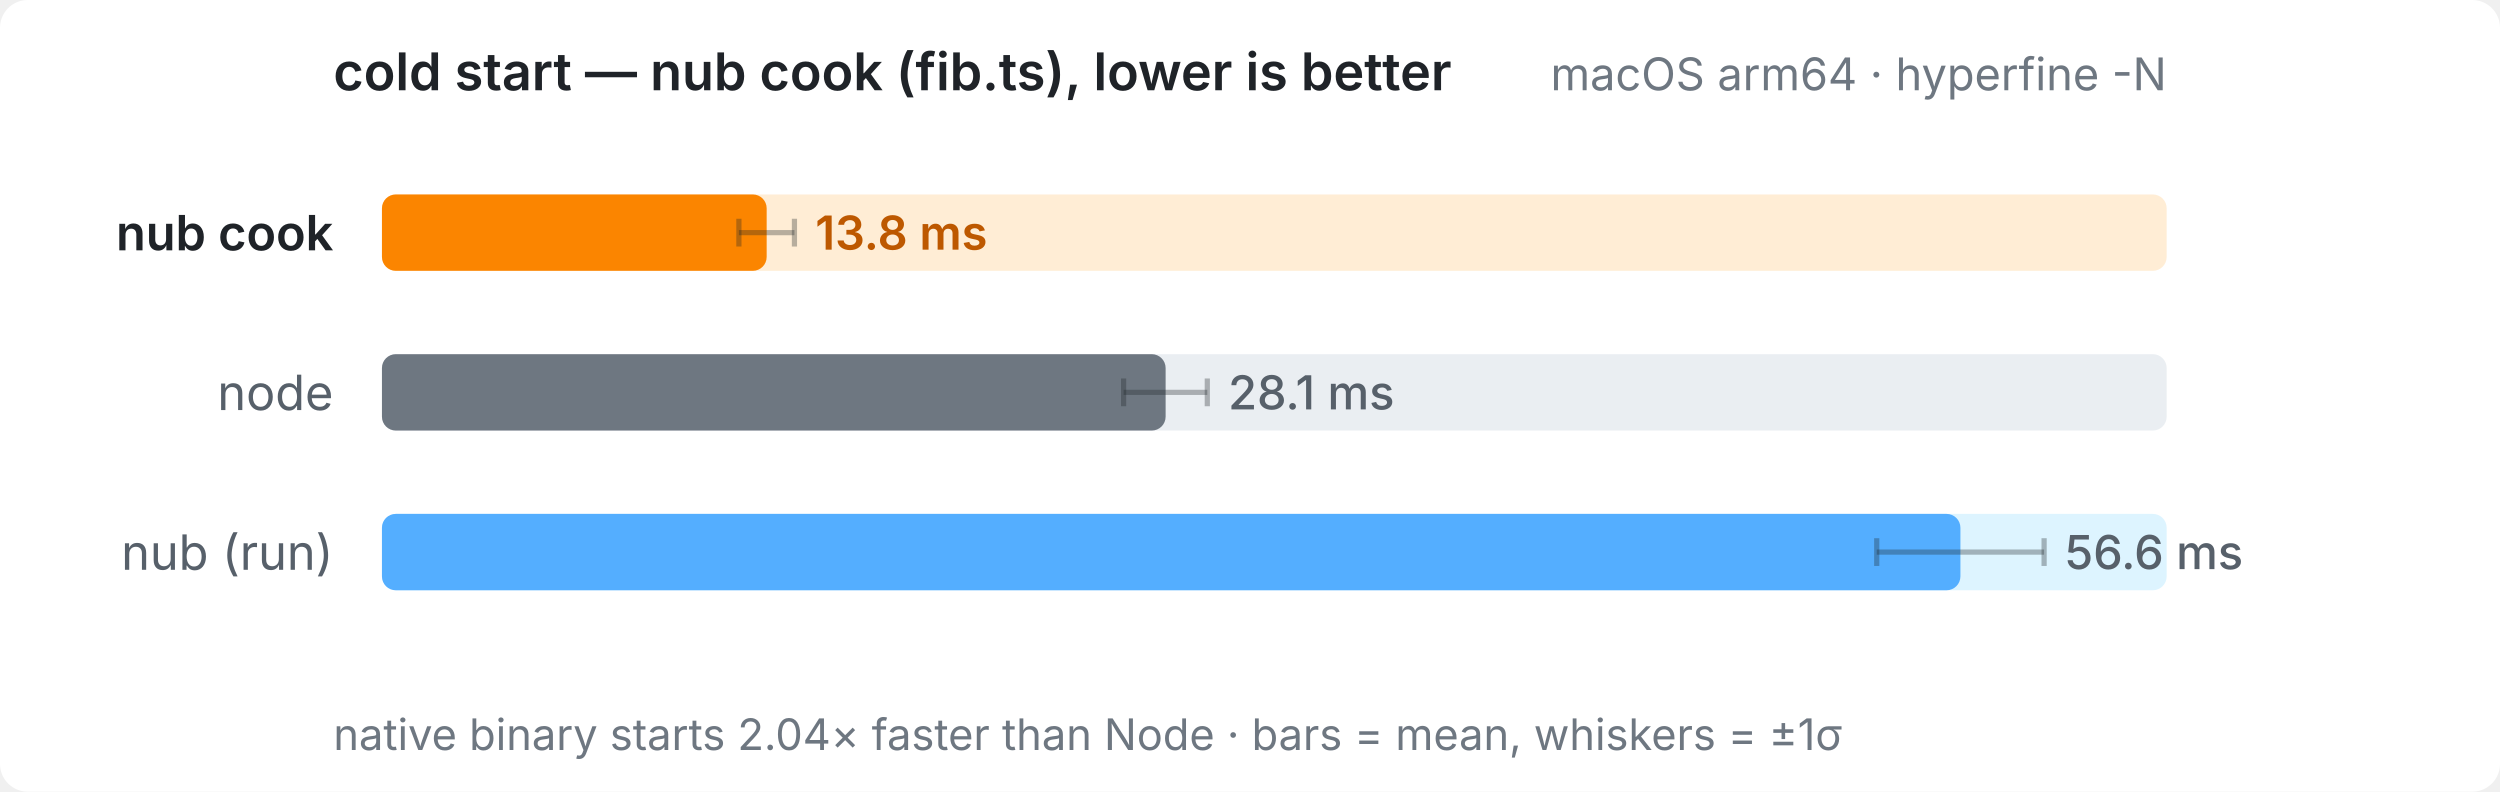
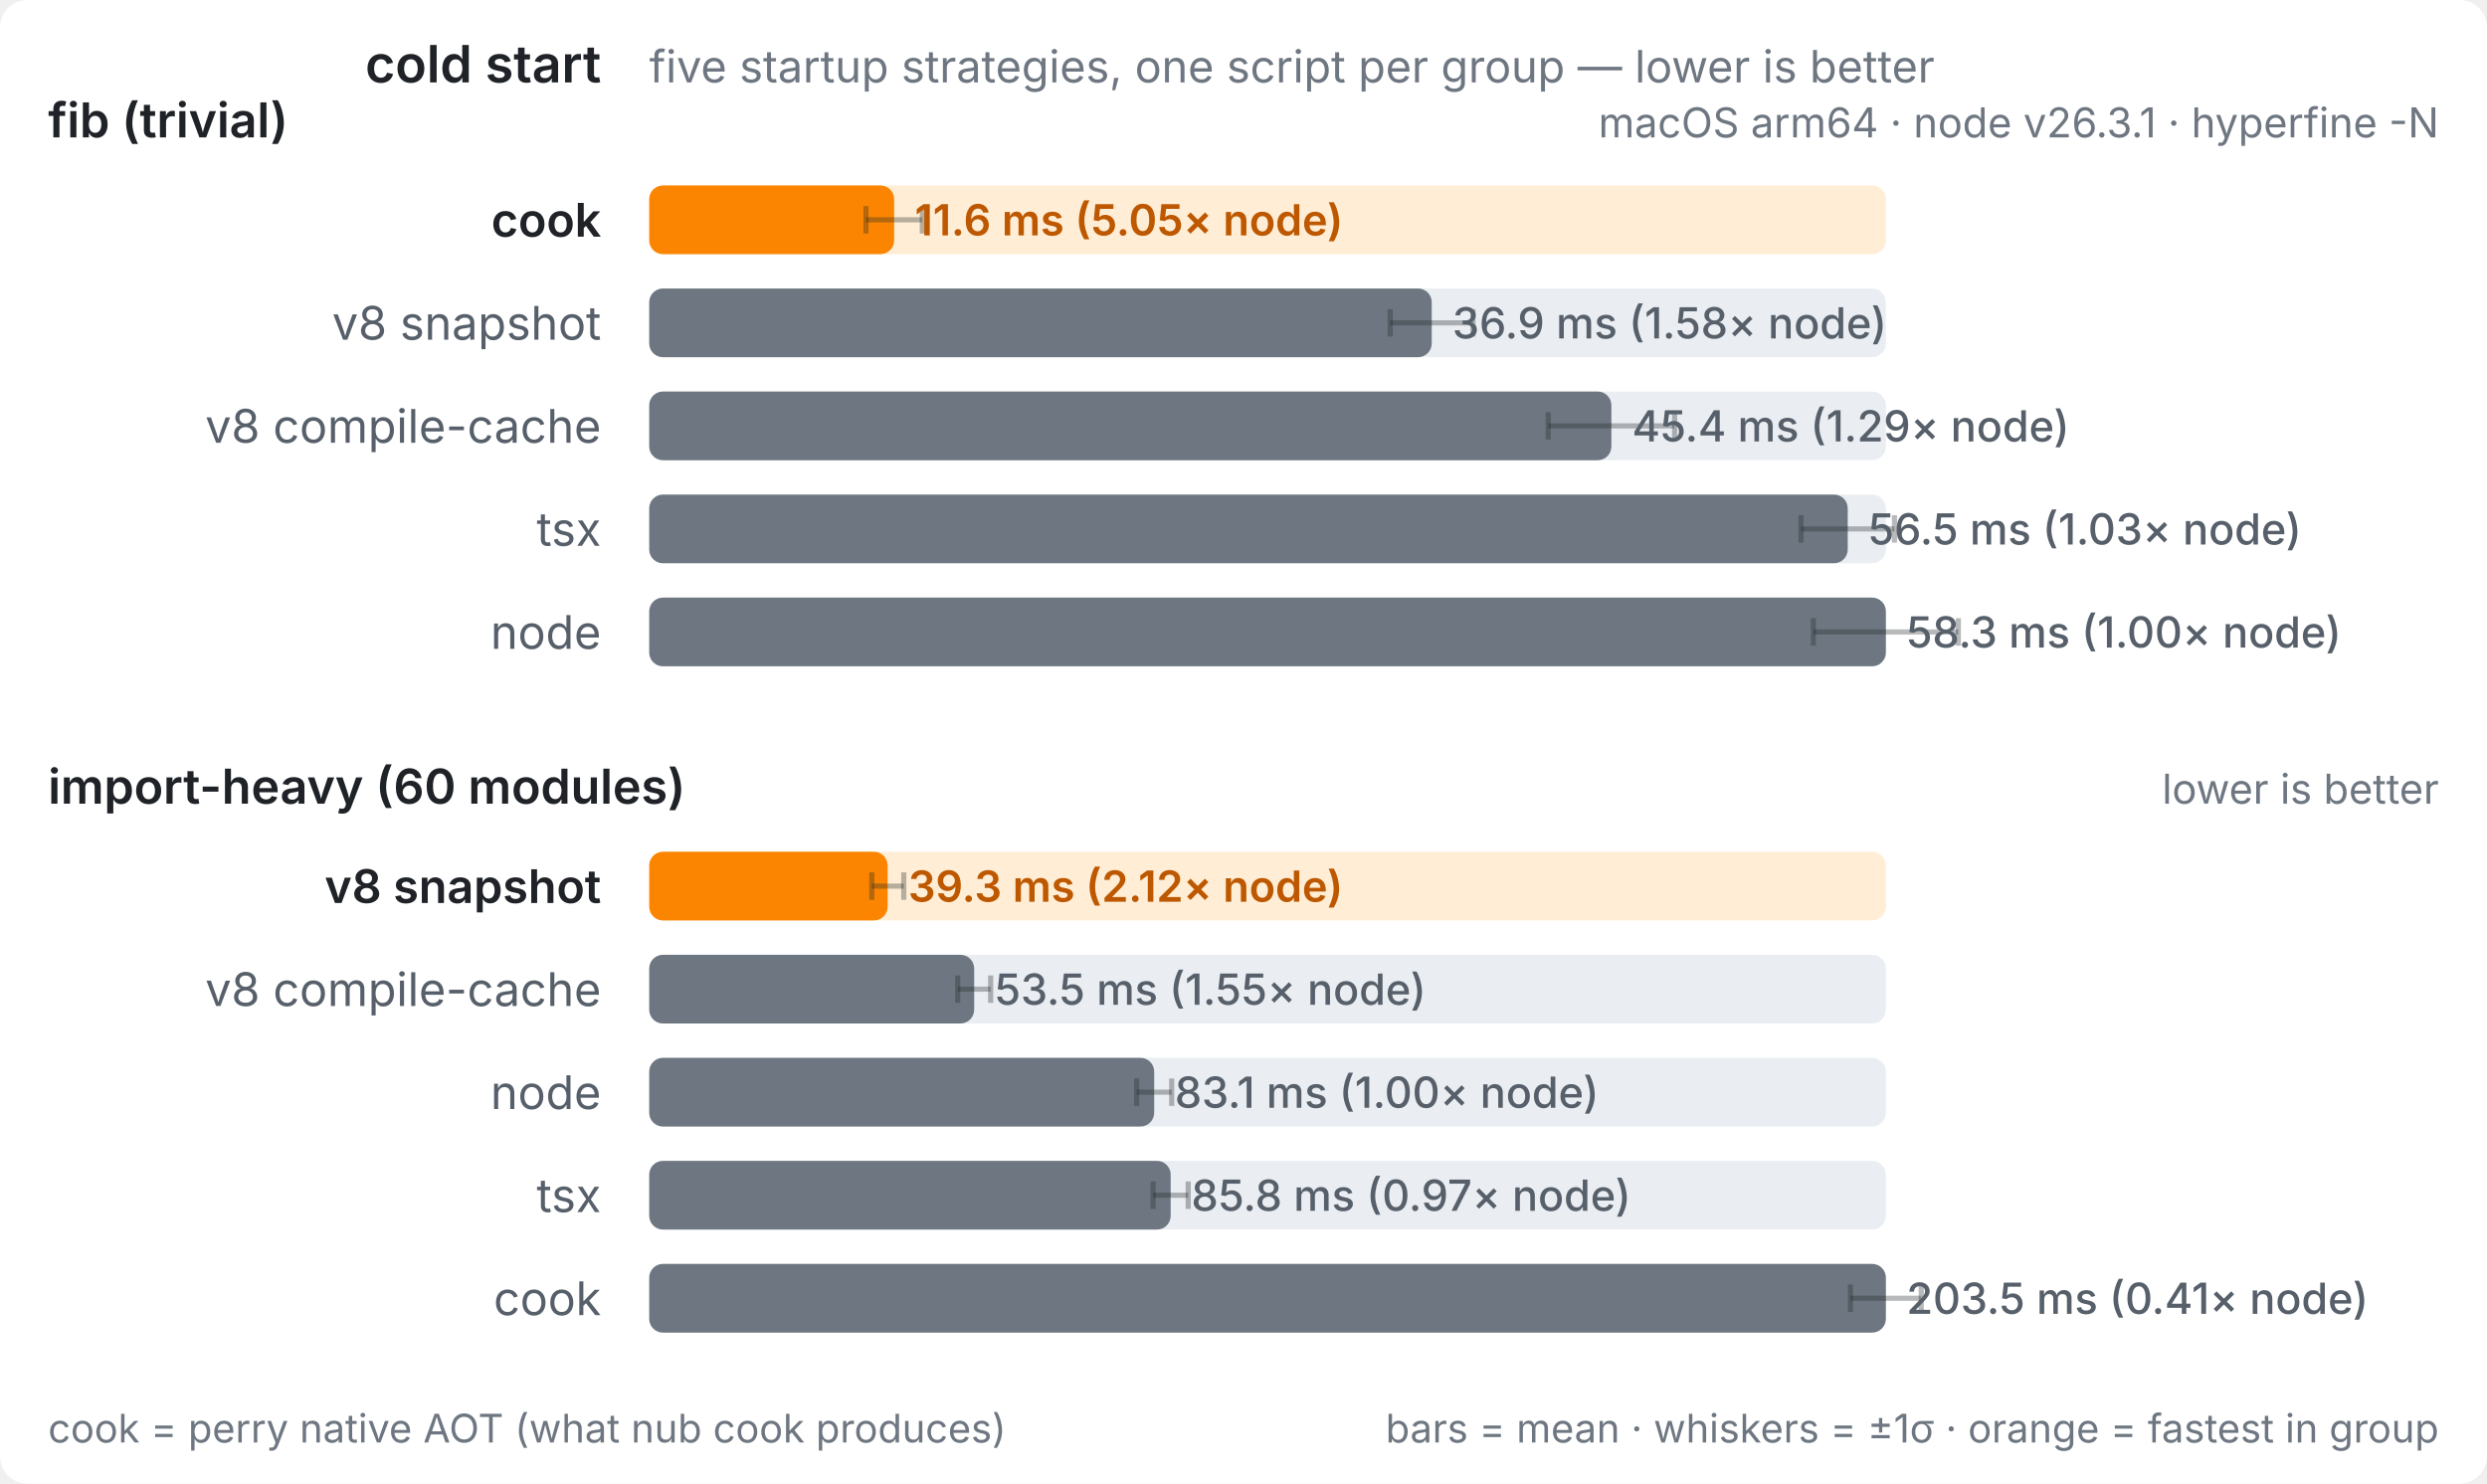
- <svg xmlns="http://www.w3.org/2000/svg" viewBox="0 0 720 228" width="720" height="228" role="img" aria-label="cold start (fib.ts): nub cook 13.8 ms, node 28.1 ms, nub run 56.6 ms">
-   <rect x="0" y="0" width="720" height="228" rx="8" fill="#ffffff" />
-   <text x="96" y="26" font-size="15" font-weight="600" fill="#1f2328" font-family="-apple-system, BlinkMacSystemFont, 'Segoe UI', system-ui, sans-serif">cold start — nub cook (fib.ts), lower is better</text>
-   <text x="624" y="26" text-anchor="end" font-size="13" fill="#6e7781" font-family="-apple-system, BlinkMacSystemFont, 'Segoe UI', system-ui, sans-serif">macOS arm64 · hyperfine -N</text>
-   <text x="96" y="67" text-anchor="end" dominant-baseline="central" font-size="14" font-weight="600" fill="#1f2328" font-family="-apple-system, BlinkMacSystemFont, 'Segoe UI', system-ui, sans-serif">nub cook</text>
-   <rect x="110" y="56" width="514" height="22" rx="4" fill="#ffedd5" />
-   <rect x="110" y="56" width="110.8" height="22" rx="4" fill="#fb8500" />
-   <line x1="212.8" x2="228.8" y1="67" y2="67" stroke="#1f2328" stroke-opacity="0.32" stroke-width="1.5" />
-   <line x1="212.8" x2="212.8" y1="63" y2="71" stroke="#1f2328" stroke-opacity="0.32" stroke-width="1.5" />
-   <line x1="228.8" x2="228.8" y1="63" y2="71" stroke="#1f2328" stroke-opacity="0.32" stroke-width="1.5" />
-   <text x="234.8" y="67" dominant-baseline="central" font-size="13.5" font-weight="600" fill="#bd5800" font-family="-apple-system, BlinkMacSystemFont, 'Segoe UI', system-ui, sans-serif">13.8 ms</text>
-   <text x="96" y="113" text-anchor="end" dominant-baseline="central" font-size="14" font-weight="400" fill="#57606a" font-family="-apple-system, BlinkMacSystemFont, 'Segoe UI', system-ui, sans-serif">node</text>
-   <rect x="110" y="102" width="514" height="22" rx="4" fill="#eaeef2" />
-   <rect x="110" y="102" width="225.7" height="22" rx="4" fill="#6e7781" />
-   <line x1="323.6" x2="347.7" y1="113" y2="113" stroke="#1f2328" stroke-opacity="0.32" stroke-width="1.5" />
-   <line x1="323.6" x2="323.6" y1="109" y2="117" stroke="#1f2328" stroke-opacity="0.32" stroke-width="1.5" />
-   <line x1="347.7" x2="347.7" y1="109" y2="117" stroke="#1f2328" stroke-opacity="0.32" stroke-width="1.5" />
-   <text x="353.7" y="113" dominant-baseline="central" font-size="13.5" font-weight="500" fill="#57606a" font-family="-apple-system, BlinkMacSystemFont, 'Segoe UI', system-ui, sans-serif">28.1 ms</text>
-   <text x="96" y="159" text-anchor="end" dominant-baseline="central" font-size="14" font-weight="400" fill="#57606a" font-family="-apple-system, BlinkMacSystemFont, 'Segoe UI', system-ui, sans-serif">nub (run)</text>
-   <rect x="110" y="148" width="514" height="22" rx="4" fill="#ddf4ff" />
-   <rect x="110" y="148" width="454.6" height="22" rx="4" fill="#54aeff" />
-   <line x1="540.5" x2="588.7" y1="159" y2="159" stroke="#1f2328" stroke-opacity="0.32" stroke-width="1.5" />
-   <line x1="540.5" x2="540.5" y1="155" y2="163" stroke="#1f2328" stroke-opacity="0.32" stroke-width="1.5" />
-   <line x1="588.7" x2="588.7" y1="155" y2="163" stroke="#1f2328" stroke-opacity="0.32" stroke-width="1.5" />
-   <text x="594.7" y="159" dominant-baseline="central" font-size="13.5" font-weight="500" fill="#57606a" font-family="-apple-system, BlinkMacSystemFont, 'Segoe UI', system-ui, sans-serif">56.6 ms</text>
-   <text x="96" y="216" font-size="12.5" fill="#6e7781" font-family="-apple-system, BlinkMacSystemFont, 'Segoe UI', system-ui, sans-serif">native binary starts 2.04× faster than Node · bars = mean, whiskers = ±1σ</text>
+ <svg xmlns="http://www.w3.org/2000/svg" viewBox="0 0 724 432" width="724" height="432" role="img" aria-label="cold start across approaches, fib and import-heavy scripts, lower is better">
+   <rect x="0" y="0" width="724" height="432" rx="8" fill="#ffffff" />
+   <text x="175" y="24" text-anchor="end" font-size="15" font-weight="600" fill="#1f2328" font-family="-apple-system, BlinkMacSystemFont, 'Segoe UI', system-ui, sans-serif">cold start</text>
+   <text x="189" y="24" font-size="13" fill="#6e7781" font-family="-apple-system, BlinkMacSystemFont, 'Segoe UI', system-ui, sans-serif">five startup strategies, one script per group — lower is better</text>
+   <text x="14" y="40" font-size="14" font-weight="600" fill="#1f2328" font-family="-apple-system, BlinkMacSystemFont, 'Segoe UI', system-ui, sans-serif">fib (trivial)</text>
+   <text x="710" y="40" text-anchor="end" font-size="12" fill="#6e7781" font-family="-apple-system, BlinkMacSystemFont, 'Segoe UI', system-ui, sans-serif">macOS arm64 · node v26.3.1 · hyperfine -N</text>
+   <text x="175" y="64" text-anchor="end" dominant-baseline="central" font-size="13.5" font-weight="600" fill="#1f2328" font-family="-apple-system, BlinkMacSystemFont, 'Segoe UI', system-ui, sans-serif">cook</text>
+   <rect x="189" y="54" width="360" height="20" rx="4" fill="#ffedd5" />
+   <rect x="189" y="54" width="71.3" height="20" rx="4" fill="#fb8500" />
+   <line x1="252.1" x2="268.5" y1="64" y2="64" stroke="#1f2328" stroke-opacity="0.32" stroke-width="1.5" />
+   <line x1="252.1" x2="252.1" y1="60" y2="68" stroke="#1f2328" stroke-opacity="0.32" stroke-width="1.5" />
+   <line x1="268.5" x2="268.5" y1="60" y2="68" stroke="#1f2328" stroke-opacity="0.32" stroke-width="1.5" />
+   <text x="266.3" y="64" dominant-baseline="central" font-size="12.5" font-weight="600" fill="#bd5800" font-family="-apple-system, BlinkMacSystemFont, 'Segoe UI', system-ui, sans-serif">11.6 ms (5.05× node)</text>
+   <text x="175" y="94" text-anchor="end" dominant-baseline="central" font-size="13.5" font-weight="400" fill="#57606a" font-family="-apple-system, BlinkMacSystemFont, 'Segoe UI', system-ui, sans-serif">v8 snapshot</text>
+   <rect x="189" y="84" width="360" height="20" rx="4" fill="#eaeef2" />
+   <rect x="189" y="84" width="227.8" height="20" rx="4" fill="#6e7781" />
+   <line x1="404.7" x2="428.8" y1="94" y2="94" stroke="#1f2328" stroke-opacity="0.32" stroke-width="1.5" />
+   <line x1="404.7" x2="404.7" y1="90" y2="98" stroke="#1f2328" stroke-opacity="0.32" stroke-width="1.5" />
+   <line x1="428.8" x2="428.8" y1="90" y2="98" stroke="#1f2328" stroke-opacity="0.32" stroke-width="1.5" />
+   <text x="422.8" y="94" dominant-baseline="central" font-size="12.5" font-weight="500" fill="#57606a" font-family="-apple-system, BlinkMacSystemFont, 'Segoe UI', system-ui, sans-serif">36.9 ms (1.58× node)</text>
+   <text x="175" y="124" text-anchor="end" dominant-baseline="central" font-size="13.5" font-weight="400" fill="#57606a" font-family="-apple-system, BlinkMacSystemFont, 'Segoe UI', system-ui, sans-serif">v8 compile-cache</text>
+   <rect x="189" y="114" width="360" height="20" rx="4" fill="#eaeef2" />
+   <rect x="189" y="114" width="280.1" height="20" rx="4" fill="#6e7781" />
+   <line x1="450.7" x2="487.5" y1="124" y2="124" stroke="#1f2328" stroke-opacity="0.32" stroke-width="1.5" />
+   <line x1="450.7" x2="450.7" y1="120" y2="128" stroke="#1f2328" stroke-opacity="0.32" stroke-width="1.5" />
+   <line x1="487.5" x2="487.5" y1="120" y2="128" stroke="#1f2328" stroke-opacity="0.32" stroke-width="1.5" />
+   <text x="475.1" y="124" dominant-baseline="central" font-size="12.5" font-weight="500" fill="#57606a" font-family="-apple-system, BlinkMacSystemFont, 'Segoe UI', system-ui, sans-serif">45.4 ms (1.29× node)</text>
+   <text x="175" y="154" text-anchor="end" dominant-baseline="central" font-size="13.5" font-weight="400" fill="#57606a" font-family="-apple-system, BlinkMacSystemFont, 'Segoe UI', system-ui, sans-serif">tsx</text>
+   <rect x="189" y="144" width="360" height="20" rx="4" fill="#eaeef2" />
+   <rect x="189" y="144" width="348.9" height="20" rx="4" fill="#6e7781" />
+   <line x1="524.3" x2="551.5" y1="154" y2="154" stroke="#1f2328" stroke-opacity="0.32" stroke-width="1.5" />
+   <line x1="524.3" x2="524.3" y1="150" y2="158" stroke="#1f2328" stroke-opacity="0.32" stroke-width="1.5" />
+   <line x1="551.5" x2="551.5" y1="150" y2="158" stroke="#1f2328" stroke-opacity="0.32" stroke-width="1.5" />
+   <text x="543.9" y="154" dominant-baseline="central" font-size="12.5" font-weight="500" fill="#57606a" font-family="-apple-system, BlinkMacSystemFont, 'Segoe UI', system-ui, sans-serif">56.5 ms (1.03× node)</text>
+   <text x="175" y="184" text-anchor="end" dominant-baseline="central" font-size="13.5" font-weight="400" fill="#57606a" font-family="-apple-system, BlinkMacSystemFont, 'Segoe UI', system-ui, sans-serif">node</text>
+   <rect x="189" y="174" width="360" height="20" rx="4" fill="#eaeef2" />
+   <rect x="189" y="174" width="360.0" height="20" rx="4" fill="#6e7781" />
+   <line x1="527.9" x2="570.1" y1="184" y2="184" stroke="#1f2328" stroke-opacity="0.32" stroke-width="1.5" />
+   <line x1="527.9" x2="527.9" y1="180" y2="188" stroke="#1f2328" stroke-opacity="0.32" stroke-width="1.5" />
+   <line x1="570.1" x2="570.1" y1="180" y2="188" stroke="#1f2328" stroke-opacity="0.32" stroke-width="1.5" />
+   <text x="555.0" y="184" dominant-baseline="central" font-size="12.5" font-weight="500" fill="#57606a" font-family="-apple-system, BlinkMacSystemFont, 'Segoe UI', system-ui, sans-serif">58.3 ms (1.00× node)</text>
+   <text x="14" y="234" font-size="14" font-weight="600" fill="#1f2328" font-family="-apple-system, BlinkMacSystemFont, 'Segoe UI', system-ui, sans-serif">import-heavy (60 modules)</text>
+   <text x="710" y="234" text-anchor="end" font-size="12" fill="#6e7781" font-family="-apple-system, BlinkMacSystemFont, 'Segoe UI', system-ui, sans-serif">lower is better</text>
+   <text x="175" y="258" text-anchor="end" dominant-baseline="central" font-size="13.5" font-weight="600" fill="#1f2328" font-family="-apple-system, BlinkMacSystemFont, 'Segoe UI', system-ui, sans-serif">v8 snapshot</text>
+   <rect x="189" y="248" width="360" height="20" rx="4" fill="#ffedd5" />
+   <rect x="189" y="248" width="69.4" height="20" rx="4" fill="#fb8500" />
+   <line x1="253.8" x2="263.1" y1="258" y2="258" stroke="#1f2328" stroke-opacity="0.32" stroke-width="1.5" />
+   <line x1="253.8" x2="253.8" y1="254" y2="262" stroke="#1f2328" stroke-opacity="0.32" stroke-width="1.5" />
+   <line x1="263.1" x2="263.1" y1="254" y2="262" stroke="#1f2328" stroke-opacity="0.32" stroke-width="1.5" />
+   <text x="264.4" y="258" dominant-baseline="central" font-size="12.5" font-weight="600" fill="#bd5800" font-family="-apple-system, BlinkMacSystemFont, 'Segoe UI', system-ui, sans-serif">39.3 ms (2.12× node)</text>
+   <text x="175" y="288" text-anchor="end" dominant-baseline="central" font-size="13.5" font-weight="400" fill="#57606a" font-family="-apple-system, BlinkMacSystemFont, 'Segoe UI', system-ui, sans-serif">v8 compile-cache</text>
+   <rect x="189" y="278" width="360" height="20" rx="4" fill="#eaeef2" />
+   <rect x="189" y="278" width="94.6" height="20" rx="4" fill="#6e7781" />
+   <line x1="278.8" x2="288.4" y1="288" y2="288" stroke="#1f2328" stroke-opacity="0.32" stroke-width="1.5" />
+   <line x1="278.8" x2="278.8" y1="284" y2="292" stroke="#1f2328" stroke-opacity="0.32" stroke-width="1.5" />
+   <line x1="288.4" x2="288.4" y1="284" y2="292" stroke="#1f2328" stroke-opacity="0.32" stroke-width="1.5" />
+   <text x="289.6" y="288" dominant-baseline="central" font-size="12.5" font-weight="500" fill="#57606a" font-family="-apple-system, BlinkMacSystemFont, 'Segoe UI', system-ui, sans-serif">53.5 ms (1.55× node)</text>
+   <text x="175" y="318" text-anchor="end" dominant-baseline="central" font-size="13.5" font-weight="400" fill="#57606a" font-family="-apple-system, BlinkMacSystemFont, 'Segoe UI', system-ui, sans-serif">node</text>
+   <rect x="189" y="308" width="360" height="20" rx="4" fill="#eaeef2" />
+   <rect x="189" y="308" width="147.0" height="20" rx="4" fill="#6e7781" />
+   <line x1="330.9" x2="341.1" y1="318" y2="318" stroke="#1f2328" stroke-opacity="0.32" stroke-width="1.5" />
+   <line x1="330.9" x2="330.9" y1="314" y2="322" stroke="#1f2328" stroke-opacity="0.32" stroke-width="1.5" />
+   <line x1="341.1" x2="341.1" y1="314" y2="322" stroke="#1f2328" stroke-opacity="0.32" stroke-width="1.5" />
+   <text x="342.0" y="318" dominant-baseline="central" font-size="12.5" font-weight="500" fill="#57606a" font-family="-apple-system, BlinkMacSystemFont, 'Segoe UI', system-ui, sans-serif">83.1 ms (1.00× node)</text>
+   <text x="175" y="348" text-anchor="end" dominant-baseline="central" font-size="13.5" font-weight="400" fill="#57606a" font-family="-apple-system, BlinkMacSystemFont, 'Segoe UI', system-ui, sans-serif">tsx</text>
+   <rect x="189" y="338" width="360" height="20" rx="4" fill="#eaeef2" />
+   <rect x="189" y="338" width="151.8" height="20" rx="4" fill="#6e7781" />
+   <line x1="335.7" x2="345.9" y1="348" y2="348" stroke="#1f2328" stroke-opacity="0.32" stroke-width="1.5" />
+   <line x1="335.7" x2="335.7" y1="344" y2="352" stroke="#1f2328" stroke-opacity="0.32" stroke-width="1.5" />
+   <line x1="345.9" x2="345.9" y1="344" y2="352" stroke="#1f2328" stroke-opacity="0.32" stroke-width="1.5" />
+   <text x="346.8" y="348" dominant-baseline="central" font-size="12.5" font-weight="500" fill="#57606a" font-family="-apple-system, BlinkMacSystemFont, 'Segoe UI', system-ui, sans-serif">85.8 ms (0.97× node)</text>
+   <text x="175" y="378" text-anchor="end" dominant-baseline="central" font-size="13.5" font-weight="400" fill="#57606a" font-family="-apple-system, BlinkMacSystemFont, 'Segoe UI', system-ui, sans-serif">cook</text>
+   <rect x="189" y="368" width="360" height="20" rx="4" fill="#eaeef2" />
+   <rect x="189" y="368" width="360.0" height="20" rx="4" fill="#6e7781" />
+   <line x1="538.7" x2="559.3" y1="378" y2="378" stroke="#1f2328" stroke-opacity="0.32" stroke-width="1.5" />
+   <line x1="538.7" x2="538.7" y1="374" y2="382" stroke="#1f2328" stroke-opacity="0.32" stroke-width="1.5" />
+   <line x1="559.3" x2="559.3" y1="374" y2="382" stroke="#1f2328" stroke-opacity="0.32" stroke-width="1.5" />
+   <text x="555.0" y="378" dominant-baseline="central" font-size="12.5" font-weight="500" fill="#57606a" font-family="-apple-system, BlinkMacSystemFont, 'Segoe UI', system-ui, sans-serif">203.5 ms (0.41× node)</text>
+   <text x="14" y="420" font-size="11.5" fill="#6e7781" font-family="-apple-system, BlinkMacSystemFont, 'Segoe UI', system-ui, sans-serif">cook = perry native AOT (what nub cook produces)</text>
+   <text x="710" y="420" text-anchor="end" font-size="11.5" fill="#6e7781" font-family="-apple-system, BlinkMacSystemFont, 'Segoe UI', system-ui, sans-serif">bars = mean · whiskers = ±1σ · orange = fastest in group</text>
</svg>
